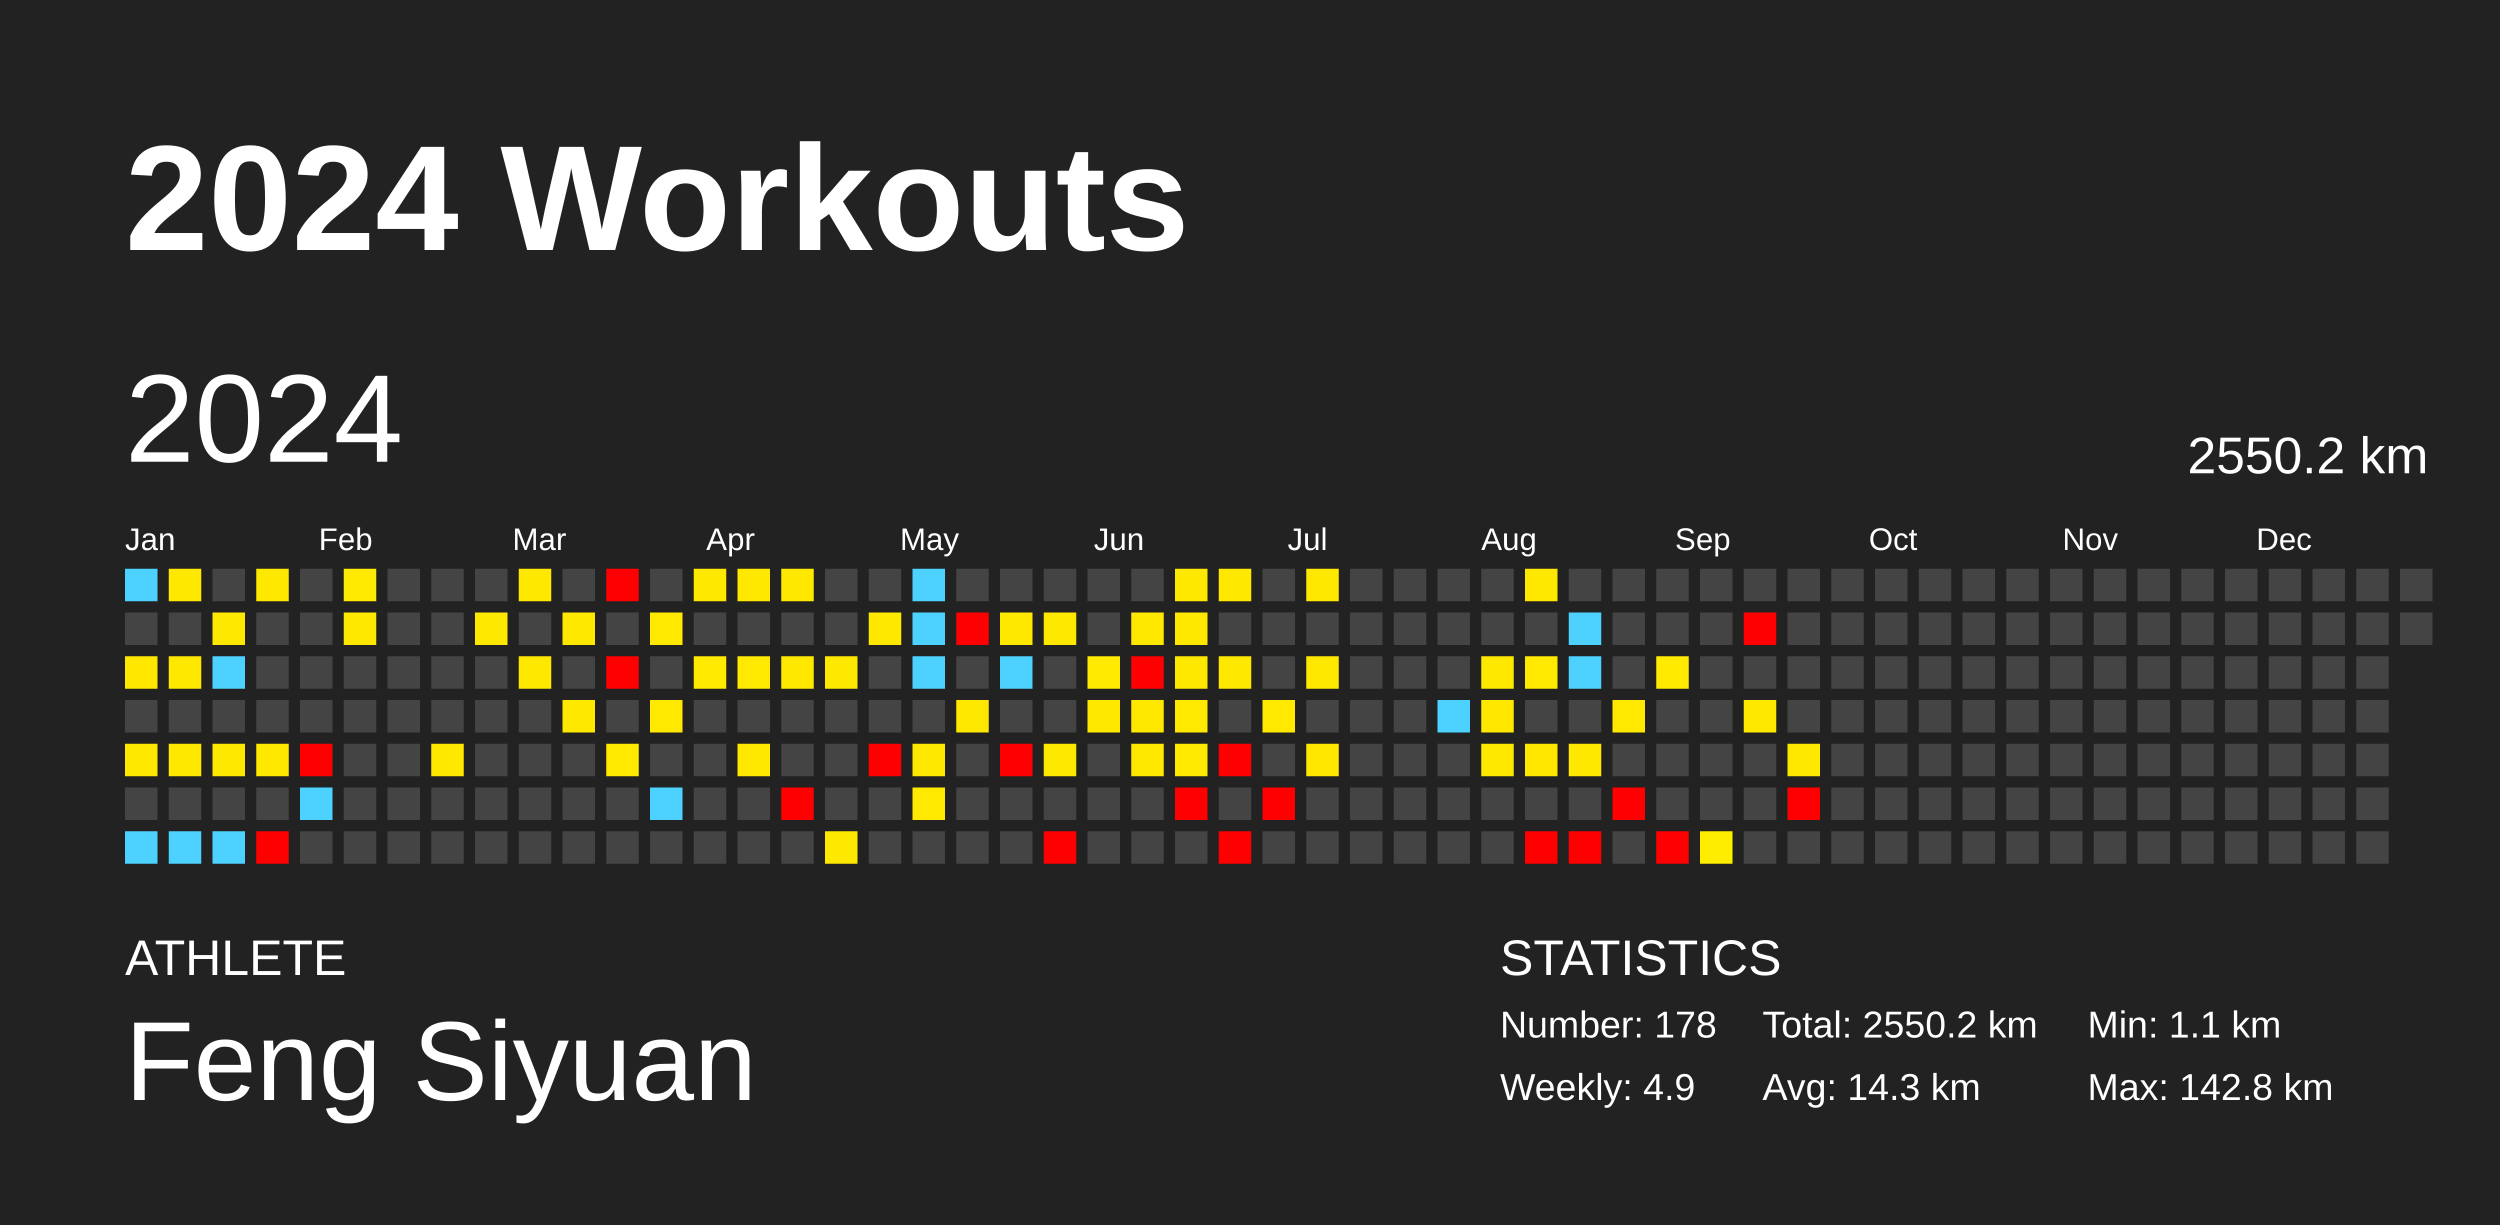
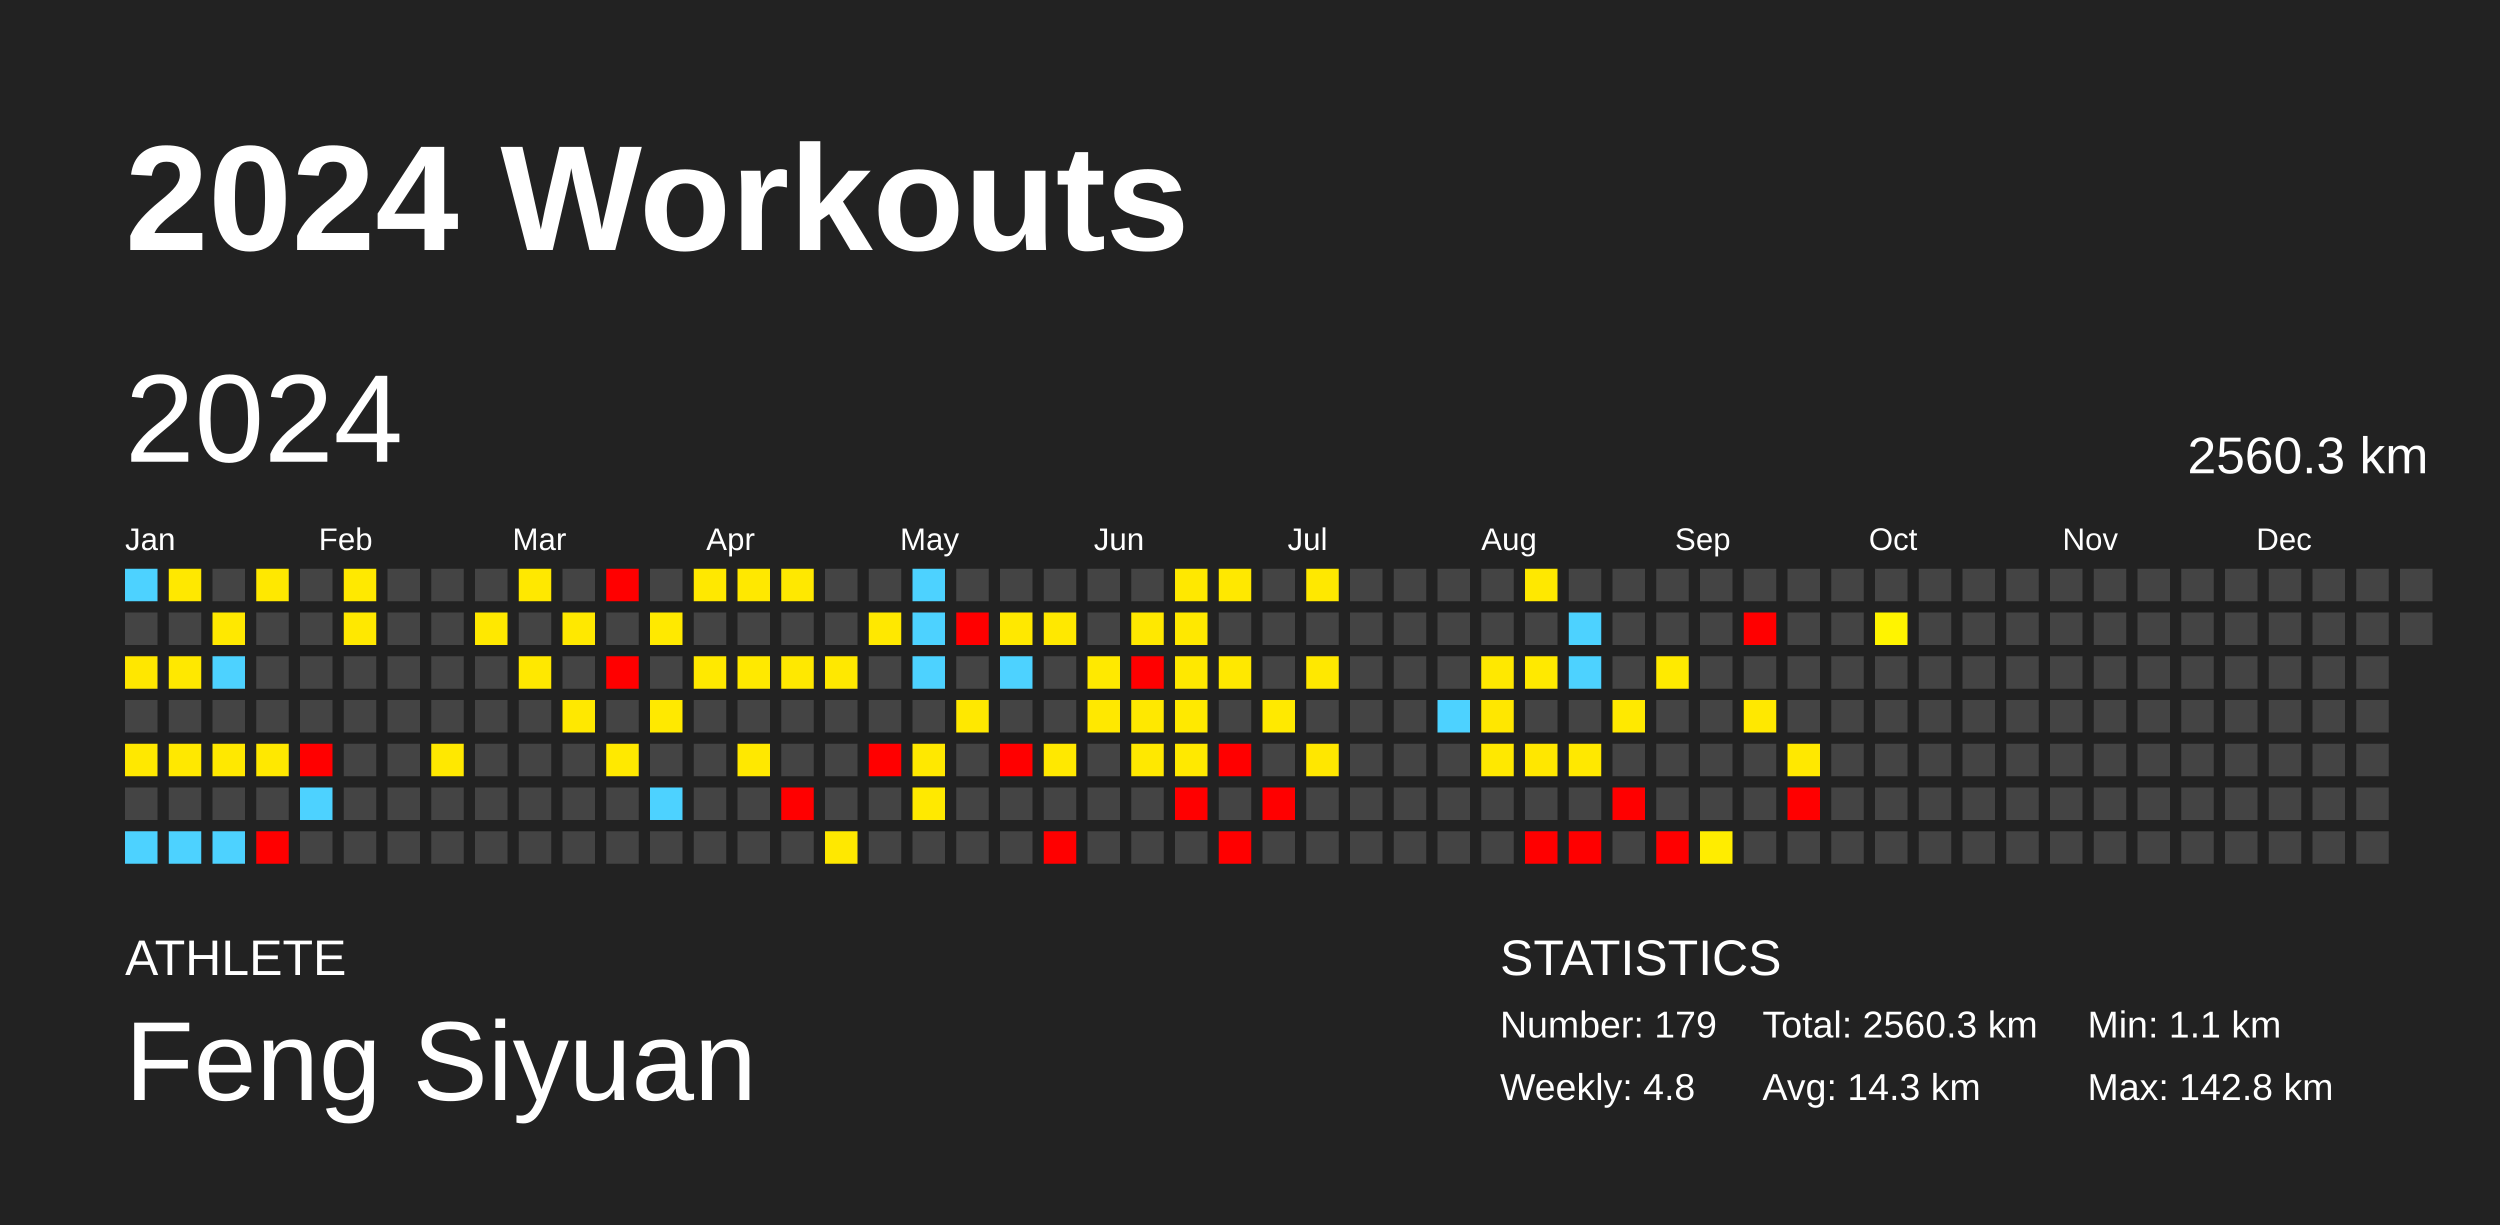
<svg xmlns="http://www.w3.org/2000/svg" baseProfile="full" height="98mm" version="1.1" viewBox="0,0,200,98" width="200mm">
  <defs />
  <rect fill="#222222" height="98" width="200" x="0" y="0" />
  <text fill="#FFFFFF" style="font-size:12px; font-family:Arial; font-weight:bold;" x="10" y="20">2024 Workouts</text>
  <text fill="#FFFFFF" style="font-size:4px; font-family:Arial" x="10" y="78">ATHLETE</text>
  <text fill="#FFFFFF" style="font-size:9px; font-family:Arial" x="10" y="88">Feng Siyuan</text>
  <text fill="#FFFFFF" style="font-size:4px; font-family:Arial" x="120" y="78">STATISTICS</text>
-   <text fill="#FFFFFF" style="font-size:3px; font-family:Arial" x="120" y="83">Number: 178</text>
-   <text fill="#FFFFFF" style="font-size:3px; font-family:Arial" x="120" y="88">Weekly: 4.9</text>
-   <text fill="#FFFFFF" style="font-size:3px; font-family:Arial" x="141" y="83">Total: 2550.2 km</text>
+   <text fill="#FFFFFF" style="font-size:3px; font-family:Arial" x="120" y="83">Number: 179</text>
+   <text fill="#FFFFFF" style="font-size:3px; font-family:Arial" x="120" y="88">Weekly: 4.8</text>
+   <text fill="#FFFFFF" style="font-size:3px; font-family:Arial" x="141" y="83">Total: 2560.3 km</text>
  <text fill="#FFFFFF" style="font-size:3px; font-family:Arial" x="141" y="88">Avg: 14.3 km</text>
  <text fill="#FFFFFF" style="font-size:3px; font-family:Arial" x="167" y="83">Min: 1.1 km</text>
  <text fill="#FFFFFF" style="font-size:3px; font-family:Arial" x="167" y="88">Max: 142.8 km</text>
  <text dominant-baseline="hanging" fill="#FFFFFF" style="font-size:10.0px; font-family:Arial;" x="10" y="30">2024</text>
-   <text dominant-baseline="hanging" fill="#FFFFFF" style="font-size:4.125px; font-family:Arial;" x="175" y="35">2550.2 km</text>
+   <text dominant-baseline="hanging" fill="#FFFFFF" style="font-size:4.125px; font-family:Arial;" x="175" y="35">2560.3 km</text>
  <text fill="#FFFFFF" style="font-size:2.5px; font-family:Arial" x="10.0" y="44">Jan</text>
  <text fill="#FFFFFF" style="font-size:2.5px; font-family:Arial" x="25.5" y="44">Feb</text>
  <text fill="#FFFFFF" style="font-size:2.5px; font-family:Arial" x="41.0" y="44">Mar</text>
  <text fill="#FFFFFF" style="font-size:2.5px; font-family:Arial" x="56.5" y="44">Apr</text>
  <text fill="#FFFFFF" style="font-size:2.5px; font-family:Arial" x="72.0" y="44">May</text>
  <text fill="#FFFFFF" style="font-size:2.5px; font-family:Arial" x="87.5" y="44">Jun</text>
  <text fill="#FFFFFF" style="font-size:2.5px; font-family:Arial" x="103.0" y="44">Jul</text>
  <text fill="#FFFFFF" style="font-size:2.5px; font-family:Arial" x="118.5" y="44">Aug</text>
  <text fill="#FFFFFF" style="font-size:2.5px; font-family:Arial" x="134.0" y="44">Sep</text>
  <text fill="#FFFFFF" style="font-size:2.5px; font-family:Arial" x="149.5" y="44">Oct</text>
  <text fill="#FFFFFF" style="font-size:2.5px; font-family:Arial" x="165.0" y="44">Nov</text>
  <text fill="#FFFFFF" style="font-size:2.5px; font-family:Arial" x="180.5" y="44">Dec</text>
  <rect fill="#4dd2ff" height="2.6" width="2.6" x="10.0" y="45.5" />
  <rect fill="#444444" height="2.6" width="2.6" x="10.0" y="49.0" />
  <rect fill="#ffe700" height="2.6" width="2.6" x="10.0" y="52.5" />
  <rect fill="#444444" height="2.6" width="2.6" x="10.0" y="56.0" />
  <rect fill="#ffe800" height="2.6" width="2.6" x="10.0" y="59.5" />
  <rect fill="#444444" height="2.6" width="2.6" x="10.0" y="63.0" />
  <rect fill="#4dd2ff" height="2.6" width="2.6" x="10.0" y="66.5" />
  <rect fill="#ffe800" height="2.6" width="2.6" x="13.5" y="45.5" />
  <rect fill="#444444" height="2.6" width="2.6" x="13.5" y="49.0" />
  <rect fill="#ffe800" height="2.6" width="2.6" x="13.5" y="52.5" />
  <rect fill="#444444" height="2.6" width="2.6" x="13.5" y="56.0" />
  <rect fill="#ffe800" height="2.6" width="2.6" x="13.5" y="59.5" />
  <rect fill="#444444" height="2.6" width="2.6" x="13.5" y="63.0" />
  <rect fill="#4dd2ff" height="2.6" width="2.6" x="13.5" y="66.5" />
  <rect fill="#444444" height="2.6" width="2.6" x="17.0" y="45.5" />
  <rect fill="#ffe800" height="2.6" width="2.6" x="17.0" y="49.0" />
  <rect fill="#4dd2ff" height="2.6" width="2.6" x="17.0" y="52.5" />
  <rect fill="#444444" height="2.6" width="2.6" x="17.0" y="56.0" />
  <rect fill="#ffe800" height="2.6" width="2.6" x="17.0" y="59.5" />
  <rect fill="#444444" height="2.6" width="2.6" x="17.0" y="63.0" />
  <rect fill="#4dd2ff" height="2.6" width="2.6" x="17.0" y="66.5" />
  <rect fill="#ffe800" height="2.6" width="2.6" x="20.5" y="45.5" />
  <rect fill="#444444" height="2.6" width="2.6" x="20.5" y="49.0" />
  <rect fill="#444444" height="2.6" width="2.6" x="20.5" y="52.5" />
  <rect fill="#444444" height="2.6" width="2.6" x="20.5" y="56.0" />
  <rect fill="#ffe800" height="2.6" width="2.6" x="20.5" y="59.5" />
  <rect fill="#444444" height="2.6" width="2.6" x="20.5" y="63.0" />
  <rect fill="red" height="2.6" width="2.6" x="20.5" y="66.5" />
  <rect fill="#444444" height="2.6" width="2.6" x="24.0" y="45.5" />
  <rect fill="#444444" height="2.6" width="2.6" x="24.0" y="49.0" />
  <rect fill="#444444" height="2.6" width="2.6" x="24.0" y="52.5" />
  <rect fill="#444444" height="2.6" width="2.6" x="24.0" y="56.0" />
  <rect fill="red" height="2.6" width="2.6" x="24.0" y="59.5" />
  <rect fill="#4dd2ff" height="2.6" width="2.6" x="24.0" y="63.0" />
  <rect fill="#444444" height="2.6" width="2.6" x="24.0" y="66.5" />
  <rect fill="#ffe900" height="2.6" width="2.6" x="27.5" y="45.5" />
  <rect fill="#ffe800" height="2.6" width="2.6" x="27.5" y="49.0" />
  <rect fill="#444444" height="2.6" width="2.6" x="27.5" y="52.5" />
  <rect fill="#444444" height="2.6" width="2.6" x="27.5" y="56.0" />
  <rect fill="#444444" height="2.6" width="2.6" x="27.5" y="59.5" />
  <rect fill="#444444" height="2.6" width="2.6" x="27.5" y="63.0" />
  <rect fill="#444444" height="2.6" width="2.6" x="27.5" y="66.5" />
  <rect fill="#444444" height="2.6" width="2.6" x="31.0" y="45.5" />
  <rect fill="#444444" height="2.6" width="2.6" x="31.0" y="49.0" />
  <rect fill="#444444" height="2.6" width="2.6" x="31.0" y="52.5" />
  <rect fill="#444444" height="2.6" width="2.6" x="31.0" y="56.0" />
  <rect fill="#444444" height="2.6" width="2.6" x="31.0" y="59.5" />
  <rect fill="#444444" height="2.6" width="2.6" x="31.0" y="63.0" />
  <rect fill="#444444" height="2.6" width="2.6" x="31.0" y="66.5" />
  <rect fill="#444444" height="2.6" width="2.6" x="34.5" y="45.5" />
  <rect fill="#444444" height="2.6" width="2.6" x="34.5" y="49.0" />
  <rect fill="#444444" height="2.6" width="2.6" x="34.5" y="52.5" />
  <rect fill="#444444" height="2.6" width="2.6" x="34.5" y="56.0" />
  <rect fill="#ffe800" height="2.6" width="2.6" x="34.5" y="59.5" />
  <rect fill="#444444" height="2.6" width="2.6" x="34.5" y="63.0" />
  <rect fill="#444444" height="2.6" width="2.6" x="34.5" y="66.5" />
  <rect fill="#444444" height="2.6" width="2.6" x="38.0" y="45.5" />
  <rect fill="#ffe800" height="2.6" width="2.6" x="38.0" y="49.0" />
  <rect fill="#444444" height="2.6" width="2.6" x="38.0" y="52.5" />
  <rect fill="#444444" height="2.6" width="2.6" x="38.0" y="56.0" />
  <rect fill="#444444" height="2.6" width="2.6" x="38.0" y="59.5" />
  <rect fill="#444444" height="2.6" width="2.6" x="38.0" y="63.0" />
  <rect fill="#444444" height="2.6" width="2.6" x="38.0" y="66.5" />
  <rect fill="#ffe800" height="2.6" width="2.6" x="41.5" y="45.5" />
  <rect fill="#444444" height="2.6" width="2.6" x="41.5" y="49.0" />
  <rect fill="#ffe800" height="2.6" width="2.6" x="41.5" y="52.5" />
  <rect fill="#444444" height="2.6" width="2.6" x="41.5" y="56.0" />
  <rect fill="#444444" height="2.6" width="2.6" x="41.5" y="59.5" />
  <rect fill="#444444" height="2.6" width="2.6" x="41.5" y="63.0" />
  <rect fill="#444444" height="2.6" width="2.6" x="41.5" y="66.5" />
  <rect fill="#444444" height="2.6" width="2.6" x="45.0" y="45.5" />
  <rect fill="#ffe800" height="2.6" width="2.6" x="45.0" y="49.0" />
  <rect fill="#444444" height="2.6" width="2.6" x="45.0" y="52.5" />
  <rect fill="#ffe800" height="2.6" width="2.6" x="45.0" y="56.0" />
  <rect fill="#444444" height="2.6" width="2.6" x="45.0" y="59.5" />
  <rect fill="#444444" height="2.6" width="2.6" x="45.0" y="63.0" />
  <rect fill="#444444" height="2.6" width="2.6" x="45.0" y="66.5" />
  <rect fill="red" height="2.6" width="2.6" x="48.5" y="45.5" />
  <rect fill="#444444" height="2.6" width="2.6" x="48.5" y="49.0" />
  <rect fill="red" height="2.6" width="2.6" x="48.5" y="52.5" />
  <rect fill="#444444" height="2.6" width="2.6" x="48.5" y="56.0" />
  <rect fill="#ffe900" height="2.6" width="2.6" x="48.5" y="59.5" />
  <rect fill="#444444" height="2.6" width="2.6" x="48.5" y="63.0" />
  <rect fill="#444444" height="2.6" width="2.6" x="48.5" y="66.5" />
  <rect fill="#444444" height="2.6" width="2.6" x="52.0" y="45.5" />
  <rect fill="#ffe900" height="2.6" width="2.6" x="52.0" y="49.0" />
  <rect fill="#444444" height="2.6" width="2.6" x="52.0" y="52.5" />
  <rect fill="#ffe900" height="2.6" width="2.6" x="52.0" y="56.0" />
  <rect fill="#444444" height="2.6" width="2.6" x="52.0" y="59.5" />
  <rect fill="#4dd2ff" height="2.6" width="2.6" x="52.0" y="63.0" />
  <rect fill="#444444" height="2.6" width="2.6" x="52.0" y="66.5" />
  <rect fill="#ffe800" height="2.6" width="2.6" x="55.5" y="45.5" />
  <rect fill="#444444" height="2.6" width="2.6" x="55.5" y="49.0" />
  <rect fill="#ffe900" height="2.6" width="2.6" x="55.5" y="52.5" />
  <rect fill="#444444" height="2.6" width="2.6" x="55.5" y="56.0" />
  <rect fill="#444444" height="2.6" width="2.6" x="55.5" y="59.5" />
  <rect fill="#444444" height="2.6" width="2.6" x="55.5" y="63.0" />
  <rect fill="#444444" height="2.6" width="2.6" x="55.5" y="66.5" />
  <rect fill="#ffe800" height="2.6" width="2.6" x="59.0" y="45.5" />
  <rect fill="#444444" height="2.6" width="2.6" x="59.0" y="49.0" />
  <rect fill="#ffe900" height="2.6" width="2.6" x="59.0" y="52.5" />
  <rect fill="#444444" height="2.6" width="2.6" x="59.0" y="56.0" />
  <rect fill="#ffe800" height="2.6" width="2.6" x="59.0" y="59.5" />
  <rect fill="#444444" height="2.6" width="2.6" x="59.0" y="63.0" />
  <rect fill="#444444" height="2.6" width="2.6" x="59.0" y="66.5" />
  <rect fill="#ffe800" height="2.6" width="2.6" x="62.5" y="45.5" />
  <rect fill="#444444" height="2.6" width="2.6" x="62.5" y="49.0" />
  <rect fill="#ffe800" height="2.6" width="2.6" x="62.5" y="52.5" />
  <rect fill="#444444" height="2.6" width="2.6" x="62.5" y="56.0" />
  <rect fill="#444444" height="2.6" width="2.6" x="62.5" y="59.5" />
  <rect fill="red" height="2.6" width="2.6" x="62.5" y="63.0" />
  <rect fill="#444444" height="2.6" width="2.6" x="62.5" y="66.5" />
  <rect fill="#444444" height="2.6" width="2.6" x="66.0" y="45.5" />
  <rect fill="#444444" height="2.6" width="2.6" x="66.0" y="49.0" />
  <rect fill="#ffe800" height="2.6" width="2.6" x="66.0" y="52.5" />
  <rect fill="#444444" height="2.6" width="2.6" x="66.0" y="56.0" />
  <rect fill="#444444" height="2.6" width="2.6" x="66.0" y="59.5" />
  <rect fill="#444444" height="2.6" width="2.6" x="66.0" y="63.0" />
  <rect fill="#ffe800" height="2.6" width="2.6" x="66.0" y="66.5" />
  <rect fill="#444444" height="2.6" width="2.6" x="69.5" y="45.5" />
  <rect fill="#ffe800" height="2.6" width="2.6" x="69.5" y="49.0" />
  <rect fill="#444444" height="2.6" width="2.6" x="69.5" y="52.5" />
  <rect fill="#444444" height="2.6" width="2.6" x="69.5" y="56.0" />
  <rect fill="red" height="2.6" width="2.6" x="69.5" y="59.5" />
  <rect fill="#444444" height="2.6" width="2.6" x="69.5" y="63.0" />
  <rect fill="#444444" height="2.6" width="2.6" x="69.5" y="66.5" />
  <rect fill="#4dd2ff" height="2.6" width="2.6" x="73.0" y="45.5" />
  <rect fill="#4dd2ff" height="2.6" width="2.6" x="73.0" y="49.0" />
  <rect fill="#4dd2ff" height="2.6" width="2.6" x="73.0" y="52.5" />
  <rect fill="#444444" height="2.6" width="2.6" x="73.0" y="56.0" />
  <rect fill="#ffe800" height="2.6" width="2.6" x="73.0" y="59.5" />
  <rect fill="#ffe900" height="2.6" width="2.6" x="73.0" y="63.0" />
  <rect fill="#444444" height="2.6" width="2.6" x="73.0" y="66.5" />
  <rect fill="#444444" height="2.6" width="2.6" x="76.5" y="45.5" />
  <rect fill="red" height="2.6" width="2.6" x="76.5" y="49.0" />
  <rect fill="#444444" height="2.6" width="2.6" x="76.5" y="52.5" />
  <rect fill="#ffe800" height="2.6" width="2.6" x="76.5" y="56.0" />
  <rect fill="#444444" height="2.6" width="2.6" x="76.5" y="59.5" />
  <rect fill="#444444" height="2.6" width="2.6" x="76.5" y="63.0" />
  <rect fill="#444444" height="2.6" width="2.6" x="76.5" y="66.5" />
  <rect fill="#444444" height="2.6" width="2.6" x="80.0" y="45.5" />
  <rect fill="#ffe800" height="2.6" width="2.6" x="80.0" y="49.0" />
  <rect fill="#4dd2ff" height="2.6" width="2.6" x="80.0" y="52.5" />
  <rect fill="#444444" height="2.6" width="2.6" x="80.0" y="56.0" />
  <rect fill="red" height="2.6" width="2.6" x="80.0" y="59.5" />
  <rect fill="#444444" height="2.6" width="2.6" x="80.0" y="63.0" />
  <rect fill="#444444" height="2.6" width="2.6" x="80.0" y="66.5" />
  <rect fill="#444444" height="2.6" width="2.6" x="83.5" y="45.5" />
  <rect fill="#ffe800" height="2.6" width="2.6" x="83.5" y="49.0" />
  <rect fill="#444444" height="2.6" width="2.6" x="83.5" y="52.5" />
  <rect fill="#444444" height="2.6" width="2.6" x="83.5" y="56.0" />
  <rect fill="#ffe800" height="2.6" width="2.6" x="83.5" y="59.5" />
  <rect fill="#444444" height="2.6" width="2.6" x="83.5" y="63.0" />
  <rect fill="red" height="2.6" width="2.6" x="83.5" y="66.5" />
  <rect fill="#444444" height="2.6" width="2.6" x="87.0" y="45.5" />
  <rect fill="#444444" height="2.6" width="2.6" x="87.0" y="49.0" />
  <rect fill="#ffe900" height="2.6" width="2.6" x="87.0" y="52.5" />
  <rect fill="#ffe800" height="2.6" width="2.6" x="87.0" y="56.0" />
  <rect fill="#444444" height="2.6" width="2.6" x="87.0" y="59.5" />
  <rect fill="#444444" height="2.6" width="2.6" x="87.0" y="63.0" />
  <rect fill="#444444" height="2.6" width="2.6" x="87.0" y="66.5" />
  <rect fill="#444444" height="2.6" width="2.6" x="90.5" y="45.5" />
  <rect fill="#ffe800" height="2.6" width="2.6" x="90.5" y="49.0" />
  <rect fill="red" height="2.6" width="2.6" x="90.5" y="52.5" />
  <rect fill="#ffe800" height="2.6" width="2.6" x="90.5" y="56.0" />
  <rect fill="#ffe800" height="2.6" width="2.6" x="90.5" y="59.5" />
  <rect fill="#444444" height="2.6" width="2.6" x="90.5" y="63.0" />
  <rect fill="#444444" height="2.6" width="2.6" x="90.5" y="66.5" />
  <rect fill="#ffe800" height="2.6" width="2.6" x="94.0" y="45.5" />
  <rect fill="#ffe800" height="2.6" width="2.6" x="94.0" y="49.0" />
  <rect fill="#ffe800" height="2.6" width="2.6" x="94.0" y="52.5" />
  <rect fill="#ffe900" height="2.6" width="2.6" x="94.0" y="56.0" />
  <rect fill="#ffe900" height="2.6" width="2.6" x="94.0" y="59.5" />
  <rect fill="red" height="2.6" width="2.6" x="94.0" y="63.0" />
  <rect fill="#444444" height="2.6" width="2.6" x="94.0" y="66.5" />
  <rect fill="#ffe800" height="2.6" width="2.6" x="97.5" y="45.5" />
  <rect fill="#444444" height="2.6" width="2.6" x="97.5" y="49.0" />
  <rect fill="#ffe800" height="2.6" width="2.6" x="97.5" y="52.5" />
  <rect fill="#444444" height="2.6" width="2.6" x="97.5" y="56.0" />
  <rect fill="red" height="2.6" width="2.6" x="97.5" y="59.5" />
  <rect fill="#444444" height="2.6" width="2.6" x="97.5" y="63.0" />
  <rect fill="red" height="2.6" width="2.6" x="97.5" y="66.5" />
  <rect fill="#444444" height="2.6" width="2.6" x="101.0" y="45.5" />
  <rect fill="#444444" height="2.6" width="2.6" x="101.0" y="49.0" />
  <rect fill="#444444" height="2.6" width="2.6" x="101.0" y="52.5" />
  <rect fill="#ffe900" height="2.6" width="2.6" x="101.0" y="56.0" />
  <rect fill="#444444" height="2.6" width="2.6" x="101.0" y="59.5" />
  <rect fill="red" height="2.6" width="2.6" x="101.0" y="63.0" />
  <rect fill="#444444" height="2.6" width="2.6" x="101.0" y="66.5" />
  <rect fill="#ffe800" height="2.6" width="2.6" x="104.5" y="45.5" />
  <rect fill="#444444" height="2.6" width="2.6" x="104.5" y="49.0" />
  <rect fill="#ffe800" height="2.6" width="2.6" x="104.5" y="52.5" />
  <rect fill="#444444" height="2.6" width="2.6" x="104.5" y="56.0" />
  <rect fill="#ffe700" height="2.6" width="2.6" x="104.5" y="59.5" />
  <rect fill="#444444" height="2.6" width="2.6" x="104.5" y="63.0" />
  <rect fill="#444444" height="2.6" width="2.6" x="104.5" y="66.5" />
  <rect fill="#444444" height="2.6" width="2.6" x="108.0" y="45.5" />
  <rect fill="#444444" height="2.6" width="2.6" x="108.0" y="49.0" />
  <rect fill="#444444" height="2.6" width="2.6" x="108.0" y="52.5" />
  <rect fill="#444444" height="2.6" width="2.6" x="108.0" y="56.0" />
  <rect fill="#444444" height="2.6" width="2.6" x="108.0" y="59.5" />
  <rect fill="#444444" height="2.6" width="2.6" x="108.0" y="63.0" />
  <rect fill="#444444" height="2.6" width="2.6" x="108.0" y="66.5" />
  <rect fill="#444444" height="2.6" width="2.6" x="111.5" y="45.5" />
  <rect fill="#444444" height="2.6" width="2.6" x="111.5" y="49.0" />
  <rect fill="#444444" height="2.6" width="2.6" x="111.5" y="52.5" />
  <rect fill="#444444" height="2.6" width="2.6" x="111.5" y="56.0" />
  <rect fill="#444444" height="2.6" width="2.6" x="111.5" y="59.5" />
  <rect fill="#444444" height="2.6" width="2.6" x="111.5" y="63.0" />
  <rect fill="#444444" height="2.6" width="2.6" x="111.5" y="66.5" />
  <rect fill="#444444" height="2.6" width="2.6" x="115.0" y="45.5" />
  <rect fill="#444444" height="2.6" width="2.6" x="115.0" y="49.0" />
  <rect fill="#444444" height="2.6" width="2.6" x="115.0" y="52.5" />
  <rect fill="#4dd2ff" height="2.6" width="2.6" x="115.0" y="56.0" />
  <rect fill="#444444" height="2.6" width="2.6" x="115.0" y="59.5" />
  <rect fill="#444444" height="2.6" width="2.6" x="115.0" y="63.0" />
  <rect fill="#444444" height="2.6" width="2.6" x="115.0" y="66.5" />
  <rect fill="#444444" height="2.6" width="2.6" x="118.5" y="45.5" />
  <rect fill="#444444" height="2.6" width="2.6" x="118.5" y="49.0" />
  <rect fill="#ffe800" height="2.6" width="2.6" x="118.5" y="52.5" />
  <rect fill="#ffe700" height="2.6" width="2.6" x="118.5" y="56.0" />
  <rect fill="#ffe800" height="2.6" width="2.6" x="118.5" y="59.5" />
  <rect fill="#444444" height="2.6" width="2.6" x="118.5" y="63.0" />
  <rect fill="#444444" height="2.6" width="2.6" x="118.5" y="66.5" />
  <rect fill="#ffe800" height="2.6" width="2.6" x="122.0" y="45.5" />
  <rect fill="#444444" height="2.6" width="2.6" x="122.0" y="49.0" />
  <rect fill="#ffe900" height="2.6" width="2.6" x="122.0" y="52.5" />
  <rect fill="#444444" height="2.6" width="2.6" x="122.0" y="56.0" />
  <rect fill="#ffe700" height="2.6" width="2.6" x="122.0" y="59.5" />
  <rect fill="#444444" height="2.6" width="2.6" x="122.0" y="63.0" />
  <rect fill="red" height="2.6" width="2.6" x="122.0" y="66.5" />
  <rect fill="#444444" height="2.6" width="2.6" x="125.5" y="45.5" />
  <rect fill="#4dd2ff" height="2.6" width="2.6" x="125.5" y="49.0" />
  <rect fill="#4dd2ff" height="2.6" width="2.6" x="125.5" y="52.5" />
  <rect fill="#444444" height="2.6" width="2.6" x="125.5" y="56.0" />
  <rect fill="#ffe800" height="2.6" width="2.6" x="125.5" y="59.5" />
  <rect fill="#444444" height="2.6" width="2.6" x="125.5" y="63.0" />
  <rect fill="red" height="2.6" width="2.6" x="125.5" y="66.5" />
  <rect fill="#444444" height="2.6" width="2.6" x="129.0" y="45.5" />
  <rect fill="#444444" height="2.6" width="2.6" x="129.0" y="49.0" />
  <rect fill="#444444" height="2.6" width="2.6" x="129.0" y="52.5" />
  <rect fill="#ffe900" height="2.6" width="2.6" x="129.0" y="56.0" />
  <rect fill="#444444" height="2.6" width="2.6" x="129.0" y="59.5" />
  <rect fill="red" height="2.6" width="2.6" x="129.0" y="63.0" />
  <rect fill="#444444" height="2.6" width="2.6" x="129.0" y="66.5" />
  <rect fill="#444444" height="2.6" width="2.6" x="132.5" y="45.5" />
  <rect fill="#444444" height="2.6" width="2.6" x="132.5" y="49.0" />
  <rect fill="#ffea00" height="2.6" width="2.6" x="132.5" y="52.5" />
  <rect fill="#444444" height="2.6" width="2.6" x="132.5" y="56.0" />
  <rect fill="#444444" height="2.6" width="2.6" x="132.5" y="59.5" />
  <rect fill="#444444" height="2.6" width="2.6" x="132.5" y="63.0" />
  <rect fill="red" height="2.6" width="2.6" x="132.5" y="66.5" />
  <rect fill="#444444" height="2.6" width="2.6" x="136.0" y="45.5" />
  <rect fill="#444444" height="2.6" width="2.6" x="136.0" y="49.0" />
  <rect fill="#444444" height="2.6" width="2.6" x="136.0" y="52.5" />
  <rect fill="#444444" height="2.6" width="2.6" x="136.0" y="56.0" />
  <rect fill="#444444" height="2.6" width="2.6" x="136.0" y="59.5" />
  <rect fill="#444444" height="2.6" width="2.6" x="136.0" y="63.0" />
  <rect fill="#ffed00" height="2.6" width="2.6" x="136.0" y="66.5" />
  <rect fill="#444444" height="2.6" width="2.6" x="139.5" y="45.5" />
  <rect fill="red" height="2.6" width="2.6" x="139.5" y="49.0" />
  <rect fill="#444444" height="2.6" width="2.6" x="139.5" y="52.5" />
  <rect fill="#ffe800" height="2.6" width="2.6" x="139.5" y="56.0" />
  <rect fill="#444444" height="2.6" width="2.6" x="139.5" y="59.5" />
  <rect fill="#444444" height="2.6" width="2.6" x="139.5" y="63.0" />
  <rect fill="#444444" height="2.6" width="2.6" x="139.5" y="66.5" />
  <rect fill="#444444" height="2.6" width="2.6" x="143.0" y="45.5" />
  <rect fill="#444444" height="2.6" width="2.6" x="143.0" y="49.0" />
  <rect fill="#444444" height="2.6" width="2.6" x="143.0" y="52.5" />
  <rect fill="#444444" height="2.6" width="2.6" x="143.0" y="56.0" />
  <rect fill="#ffe800" height="2.6" width="2.6" x="143.0" y="59.5" />
  <rect fill="red" height="2.6" width="2.6" x="143.0" y="63.0" />
  <rect fill="#444444" height="2.6" width="2.6" x="143.0" y="66.5" />
  <rect fill="#444444" height="2.6" width="2.6" x="146.5" y="45.5" />
  <rect fill="#444444" height="2.6" width="2.6" x="146.5" y="49.0" />
  <rect fill="#444444" height="2.6" width="2.6" x="146.5" y="52.5" />
  <rect fill="#444444" height="2.6" width="2.6" x="146.5" y="56.0" />
  <rect fill="#444444" height="2.6" width="2.6" x="146.5" y="59.5" />
  <rect fill="#444444" height="2.6" width="2.6" x="146.5" y="63.0" />
  <rect fill="#444444" height="2.6" width="2.6" x="146.5" y="66.5" />
  <rect fill="#444444" height="2.6" width="2.6" x="150.0" y="45.5" />
-   <rect fill="#444444" height="2.6" width="2.6" x="150.0" y="49.0" />
+   <rect fill="#fff400" height="2.6" width="2.6" x="150.0" y="49.0" />
  <rect fill="#444444" height="2.6" width="2.6" x="150.0" y="52.5" />
  <rect fill="#444444" height="2.6" width="2.6" x="150.0" y="56.0" />
  <rect fill="#444444" height="2.6" width="2.6" x="150.0" y="59.5" />
  <rect fill="#444444" height="2.6" width="2.6" x="150.0" y="63.0" />
  <rect fill="#444444" height="2.6" width="2.6" x="150.0" y="66.5" />
  <rect fill="#444444" height="2.6" width="2.6" x="153.5" y="45.5" />
  <rect fill="#444444" height="2.6" width="2.6" x="153.5" y="49.0" />
  <rect fill="#444444" height="2.6" width="2.6" x="153.5" y="52.5" />
  <rect fill="#444444" height="2.6" width="2.6" x="153.5" y="56.0" />
  <rect fill="#444444" height="2.6" width="2.6" x="153.5" y="59.5" />
  <rect fill="#444444" height="2.6" width="2.6" x="153.5" y="63.0" />
  <rect fill="#444444" height="2.6" width="2.6" x="153.5" y="66.5" />
  <rect fill="#444444" height="2.6" width="2.6" x="157.0" y="45.5" />
  <rect fill="#444444" height="2.6" width="2.6" x="157.0" y="49.0" />
  <rect fill="#444444" height="2.6" width="2.6" x="157.0" y="52.5" />
  <rect fill="#444444" height="2.6" width="2.6" x="157.0" y="56.0" />
  <rect fill="#444444" height="2.6" width="2.6" x="157.0" y="59.5" />
  <rect fill="#444444" height="2.6" width="2.6" x="157.0" y="63.0" />
  <rect fill="#444444" height="2.6" width="2.6" x="157.0" y="66.5" />
  <rect fill="#444444" height="2.6" width="2.6" x="160.5" y="45.5" />
  <rect fill="#444444" height="2.6" width="2.6" x="160.5" y="49.0" />
  <rect fill="#444444" height="2.6" width="2.6" x="160.5" y="52.5" />
  <rect fill="#444444" height="2.6" width="2.6" x="160.5" y="56.0" />
  <rect fill="#444444" height="2.6" width="2.6" x="160.5" y="59.5" />
  <rect fill="#444444" height="2.6" width="2.6" x="160.5" y="63.0" />
  <rect fill="#444444" height="2.6" width="2.6" x="160.5" y="66.5" />
  <rect fill="#444444" height="2.6" width="2.6" x="164.0" y="45.5" />
  <rect fill="#444444" height="2.6" width="2.6" x="164.0" y="49.0" />
  <rect fill="#444444" height="2.6" width="2.6" x="164.0" y="52.5" />
  <rect fill="#444444" height="2.6" width="2.6" x="164.0" y="56.0" />
  <rect fill="#444444" height="2.6" width="2.6" x="164.0" y="59.5" />
  <rect fill="#444444" height="2.6" width="2.6" x="164.0" y="63.0" />
  <rect fill="#444444" height="2.6" width="2.6" x="164.0" y="66.5" />
  <rect fill="#444444" height="2.6" width="2.6" x="167.5" y="45.5" />
  <rect fill="#444444" height="2.6" width="2.6" x="167.5" y="49.0" />
  <rect fill="#444444" height="2.6" width="2.6" x="167.5" y="52.5" />
  <rect fill="#444444" height="2.6" width="2.6" x="167.5" y="56.0" />
  <rect fill="#444444" height="2.6" width="2.6" x="167.5" y="59.5" />
  <rect fill="#444444" height="2.6" width="2.6" x="167.5" y="63.0" />
  <rect fill="#444444" height="2.6" width="2.6" x="167.5" y="66.5" />
  <rect fill="#444444" height="2.6" width="2.6" x="171.0" y="45.5" />
  <rect fill="#444444" height="2.6" width="2.6" x="171.0" y="49.0" />
  <rect fill="#444444" height="2.6" width="2.6" x="171.0" y="52.5" />
  <rect fill="#444444" height="2.6" width="2.6" x="171.0" y="56.0" />
  <rect fill="#444444" height="2.6" width="2.6" x="171.0" y="59.5" />
  <rect fill="#444444" height="2.6" width="2.6" x="171.0" y="63.0" />
  <rect fill="#444444" height="2.6" width="2.6" x="171.0" y="66.5" />
  <rect fill="#444444" height="2.6" width="2.6" x="174.5" y="45.5" />
  <rect fill="#444444" height="2.6" width="2.6" x="174.5" y="49.0" />
  <rect fill="#444444" height="2.6" width="2.6" x="174.5" y="52.5" />
  <rect fill="#444444" height="2.6" width="2.6" x="174.5" y="56.0" />
  <rect fill="#444444" height="2.6" width="2.6" x="174.5" y="59.5" />
  <rect fill="#444444" height="2.6" width="2.6" x="174.5" y="63.0" />
  <rect fill="#444444" height="2.6" width="2.6" x="174.5" y="66.5" />
  <rect fill="#444444" height="2.6" width="2.6" x="178.0" y="45.5" />
  <rect fill="#444444" height="2.6" width="2.6" x="178.0" y="49.0" />
  <rect fill="#444444" height="2.6" width="2.6" x="178.0" y="52.5" />
  <rect fill="#444444" height="2.6" width="2.6" x="178.0" y="56.0" />
  <rect fill="#444444" height="2.6" width="2.6" x="178.0" y="59.5" />
  <rect fill="#444444" height="2.6" width="2.6" x="178.0" y="63.0" />
  <rect fill="#444444" height="2.6" width="2.6" x="178.0" y="66.5" />
  <rect fill="#444444" height="2.6" width="2.6" x="181.5" y="45.5" />
  <rect fill="#444444" height="2.6" width="2.6" x="181.5" y="49.0" />
  <rect fill="#444444" height="2.6" width="2.6" x="181.5" y="52.5" />
  <rect fill="#444444" height="2.6" width="2.6" x="181.5" y="56.0" />
  <rect fill="#444444" height="2.6" width="2.6" x="181.5" y="59.5" />
  <rect fill="#444444" height="2.6" width="2.6" x="181.5" y="63.0" />
  <rect fill="#444444" height="2.6" width="2.6" x="181.5" y="66.5" />
  <rect fill="#444444" height="2.6" width="2.6" x="185.0" y="45.5" />
  <rect fill="#444444" height="2.6" width="2.6" x="185.0" y="49.0" />
  <rect fill="#444444" height="2.6" width="2.6" x="185.0" y="52.5" />
  <rect fill="#444444" height="2.6" width="2.6" x="185.0" y="56.0" />
  <rect fill="#444444" height="2.6" width="2.6" x="185.0" y="59.5" />
  <rect fill="#444444" height="2.6" width="2.6" x="185.0" y="63.0" />
  <rect fill="#444444" height="2.6" width="2.6" x="185.0" y="66.5" />
  <rect fill="#444444" height="2.6" width="2.6" x="188.5" y="45.5" />
  <rect fill="#444444" height="2.6" width="2.6" x="188.5" y="49.0" />
  <rect fill="#444444" height="2.6" width="2.6" x="188.5" y="52.5" />
  <rect fill="#444444" height="2.6" width="2.6" x="188.5" y="56.0" />
  <rect fill="#444444" height="2.6" width="2.6" x="188.5" y="59.5" />
  <rect fill="#444444" height="2.6" width="2.6" x="188.5" y="63.0" />
  <rect fill="#444444" height="2.6" width="2.6" x="188.5" y="66.5" />
  <rect fill="#444444" height="2.6" width="2.6" x="192.0" y="45.5" />
  <rect fill="#444444" height="2.6" width="2.6" x="192.0" y="49.0" />
</svg>
